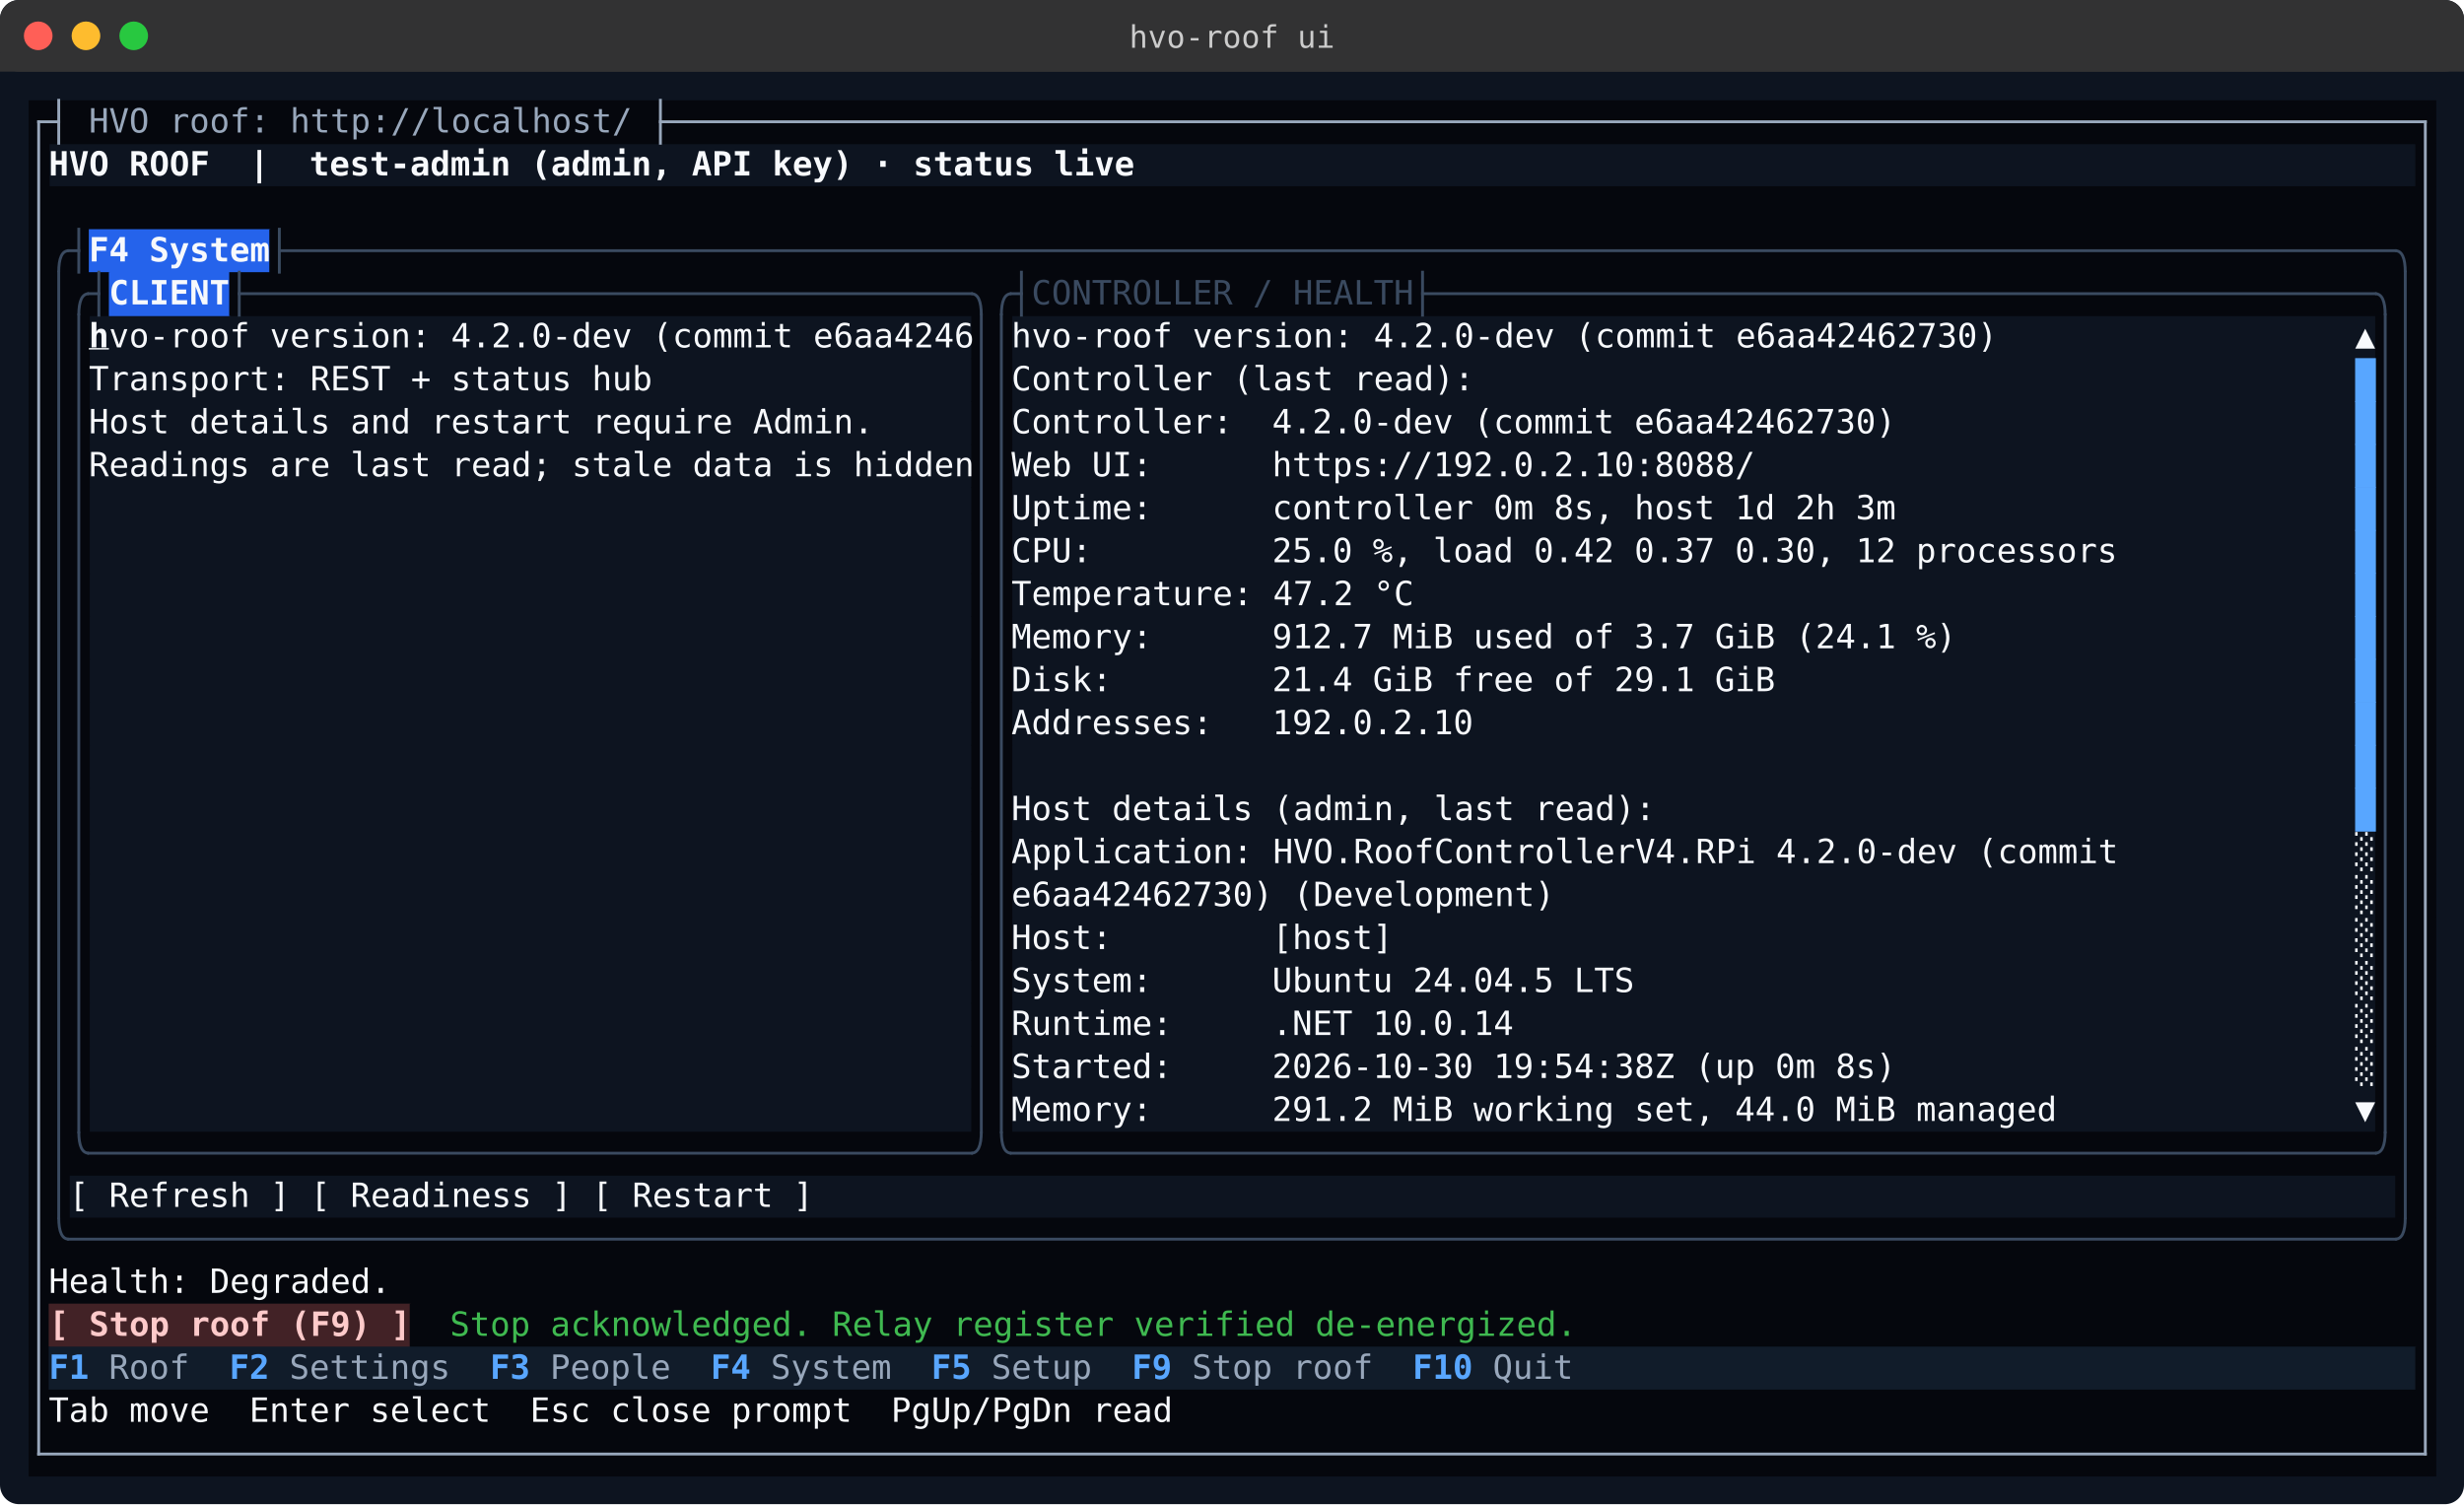
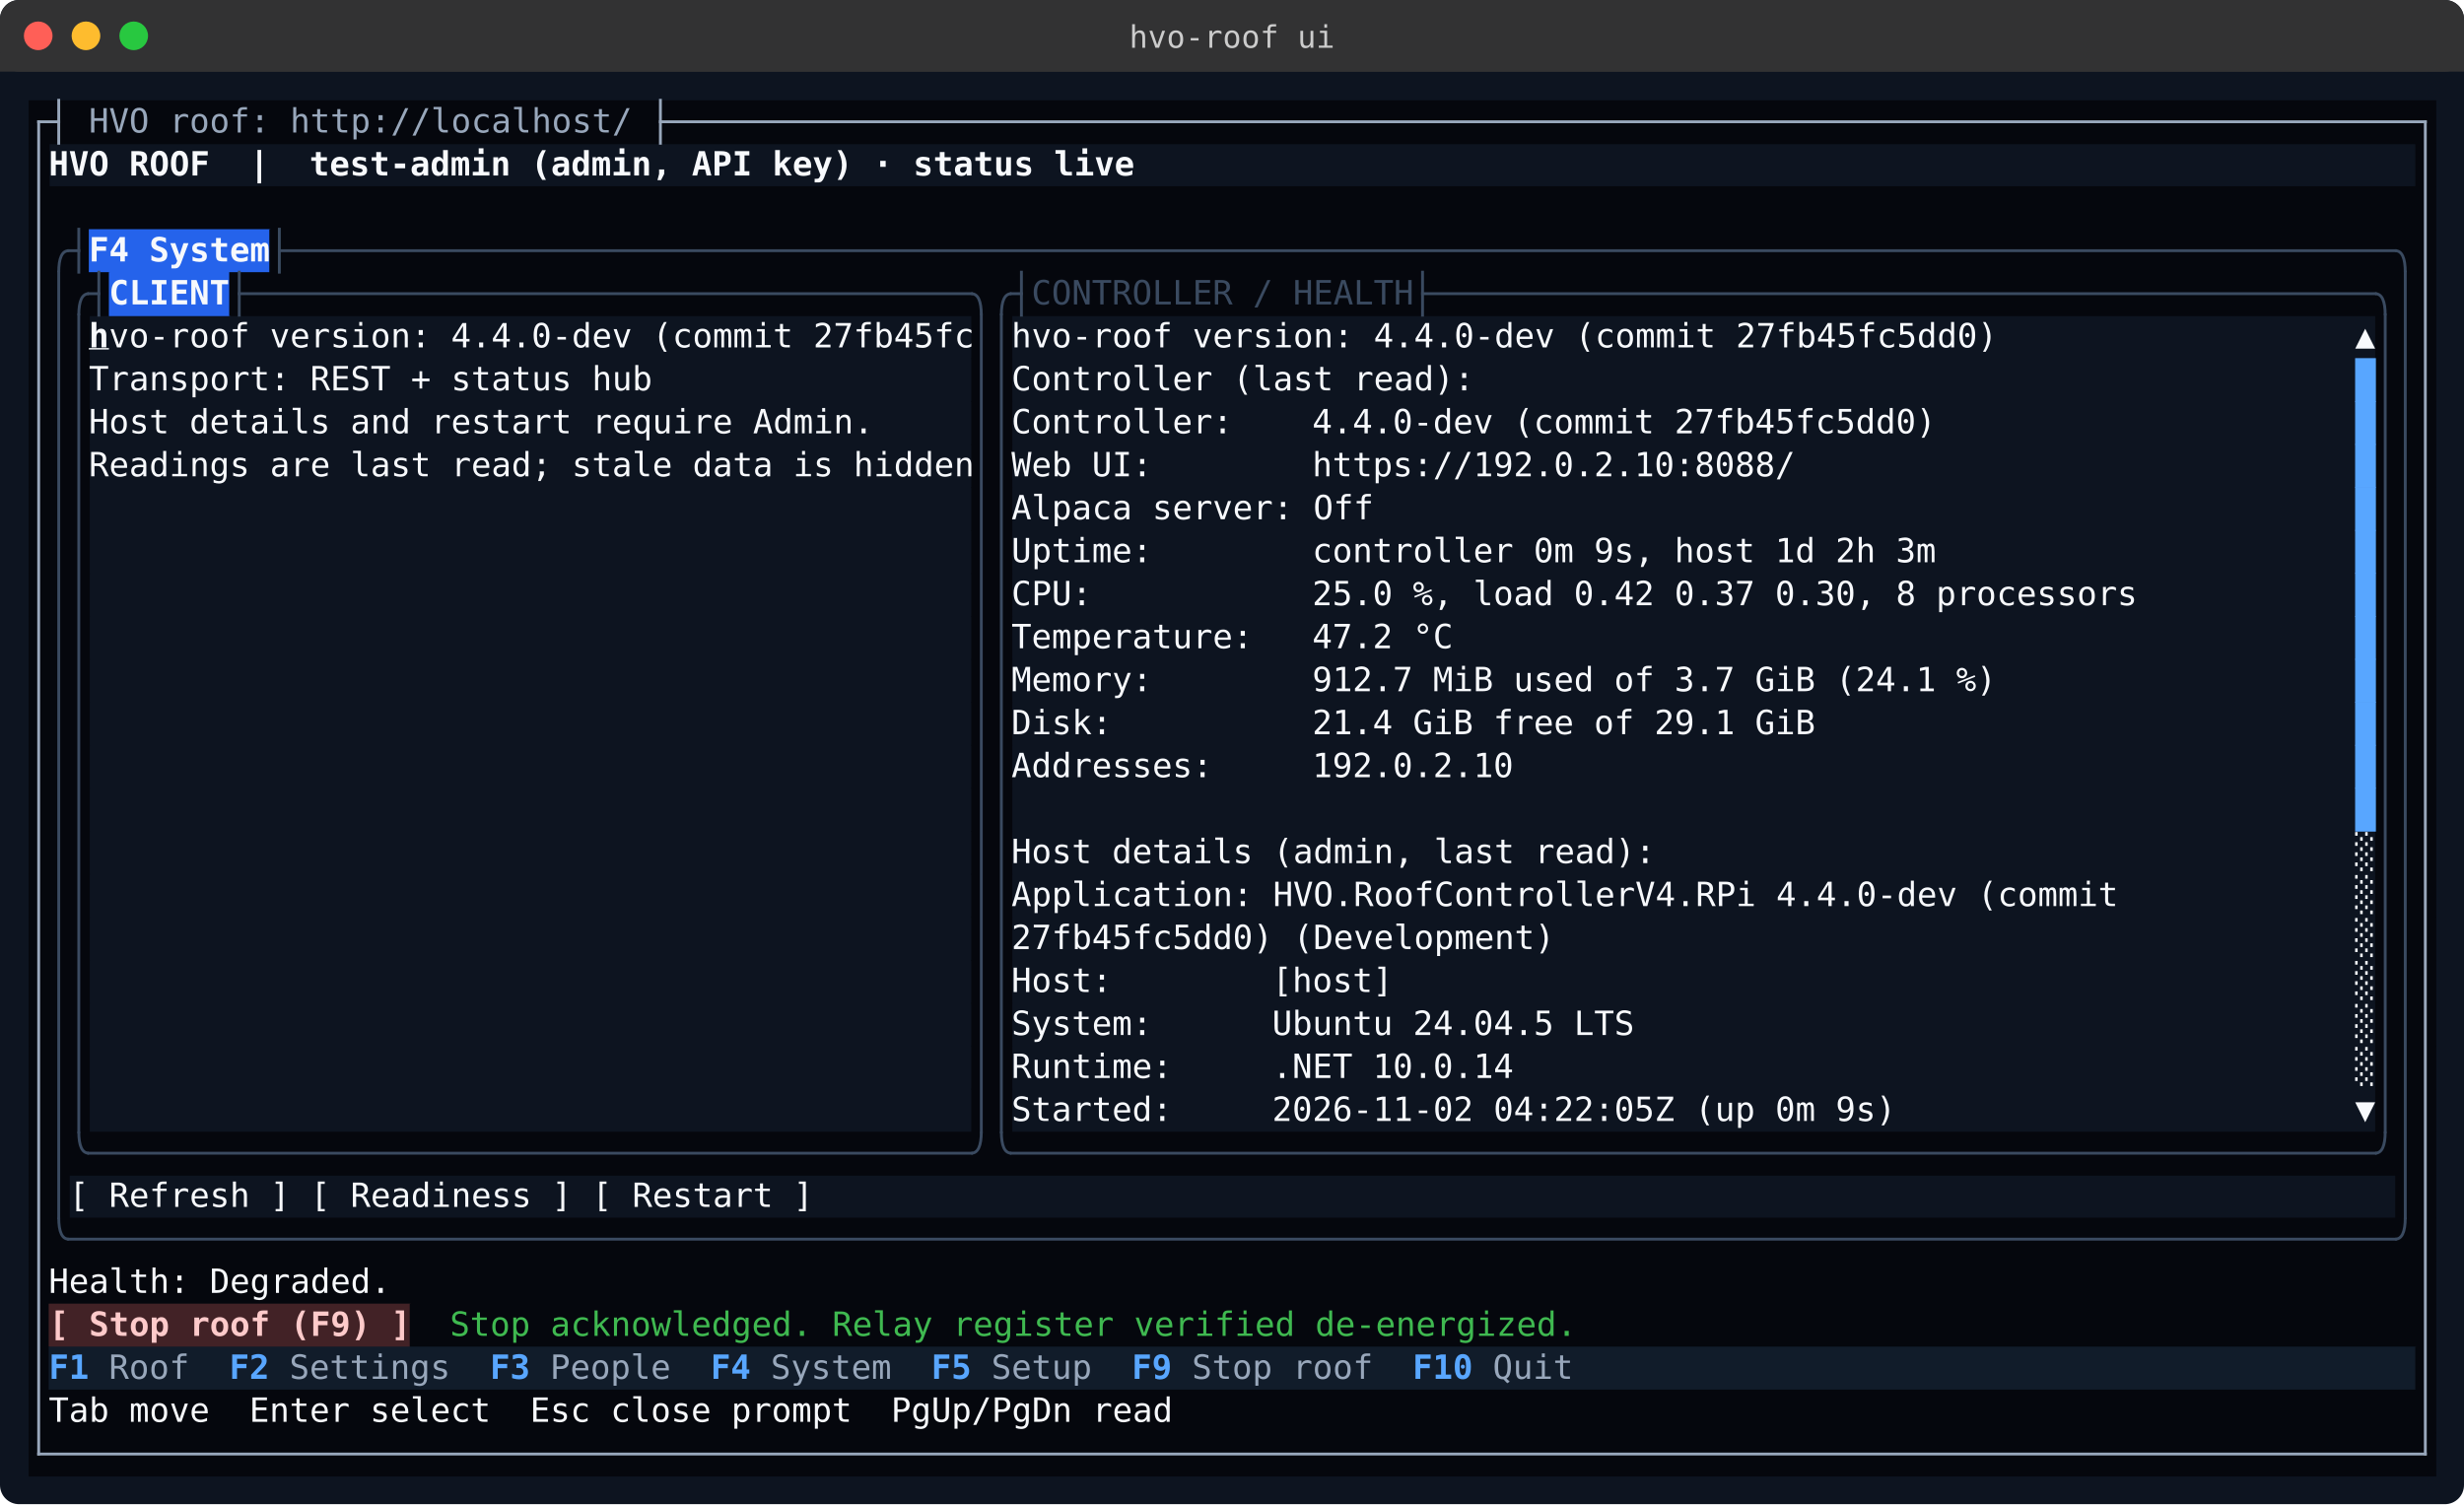
<svg xmlns="http://www.w3.org/2000/svg" width="1032" height="630" viewBox="0 0 1032.00 630.00" role="img" aria-label="hvo-roof ui">
  <g font-family="ui-monospace, SFMono-Regular, 'Cascadia Mono', 'DejaVu Sans Mono', Menlo, Consolas, 'Liberation Mono', monospace" font-size="14" xml:space="preserve" style="white-space: pre">
    <rect x="0" y="0" width="1032.00" height="630.00" rx="8" fill="#0d1420" />
    <rect x="0" y="0" width="1032.00" height="30" rx="8" fill="#323233" />
    <rect x="0" y="22" width="1032.00" height="8" fill="#323233" />
    <circle cx="16" cy="15.0" r="6" fill="#ff5f57" />
    <circle cx="36" cy="15.0" r="6" fill="#febc2e" />
    <circle cx="56" cy="15.0" r="6" fill="#28c840" />
    <text x="516.00" y="20.0" fill="#cccccc" text-anchor="middle" font-size="13">hvo-roof ui</text>
    <rect x="12.00" y="42" width="1008.40" height="18.4" fill="#05070d" />
    <rect x="12.00" y="60" width="8.80" height="18.4" fill="#05070d" />
    <rect x="1011.60" y="60" width="8.80" height="18.4" fill="#05070d" />
    <rect x="12.00" y="78" width="1008.40" height="18.4" fill="#05070d" />
    <rect x="12.00" y="96" width="25.60" height="18.4" fill="#05070d" />
    <rect x="37.20" y="96" width="76.00" height="18.4" fill="#2563eb" />
    <rect x="112.80" y="96" width="907.60" height="18.4" fill="#05070d" />
    <rect x="12.00" y="114" width="34.00" height="18.4" fill="#05070d" />
    <rect x="45.60" y="114" width="50.80" height="18.4" fill="#2563eb" />
    <rect x="96.00" y="114" width="924.40" height="18.4" fill="#05070d" />
    <rect x="12.00" y="132" width="25.60" height="18.4" fill="#05070d" />
    <rect x="406.80" y="132" width="17.20" height="18.4" fill="#05070d" />
    <rect x="994.80" y="132" width="25.60" height="18.4" fill="#05070d" />
    <rect x="12.00" y="150" width="25.60" height="18.4" fill="#05070d" />
    <rect x="406.80" y="150" width="17.20" height="18.4" fill="#05070d" />
    <rect x="994.80" y="150" width="25.60" height="18.4" fill="#05070d" />
    <rect x="12.00" y="168" width="25.60" height="18.4" fill="#05070d" />
    <rect x="406.80" y="168" width="17.20" height="18.4" fill="#05070d" />
    <rect x="994.80" y="168" width="25.60" height="18.4" fill="#05070d" />
    <rect x="12.00" y="186" width="25.60" height="18.4" fill="#05070d" />
    <rect x="406.80" y="186" width="17.20" height="18.4" fill="#05070d" />
    <rect x="994.80" y="186" width="25.60" height="18.4" fill="#05070d" />
    <rect x="12.00" y="204" width="25.60" height="18.4" fill="#05070d" />
    <rect x="406.80" y="204" width="17.20" height="18.4" fill="#05070d" />
    <rect x="994.80" y="204" width="25.60" height="18.4" fill="#05070d" />
    <rect x="12.00" y="222" width="25.60" height="18.4" fill="#05070d" />
    <rect x="406.80" y="222" width="17.20" height="18.4" fill="#05070d" />
    <rect x="994.80" y="222" width="25.60" height="18.4" fill="#05070d" />
    <rect x="12.00" y="240" width="25.60" height="18.4" fill="#05070d" />
    <rect x="406.80" y="240" width="17.20" height="18.4" fill="#05070d" />
    <rect x="994.80" y="240" width="25.60" height="18.4" fill="#05070d" />
    <rect x="12.00" y="258" width="25.60" height="18.4" fill="#05070d" />
    <rect x="406.80" y="258" width="17.20" height="18.4" fill="#05070d" />
    <rect x="994.80" y="258" width="25.60" height="18.4" fill="#05070d" />
    <rect x="12.00" y="276" width="25.60" height="18.4" fill="#05070d" />
    <rect x="406.80" y="276" width="17.20" height="18.4" fill="#05070d" />
    <rect x="994.80" y="276" width="25.60" height="18.4" fill="#05070d" />
    <rect x="12.00" y="294" width="25.60" height="18.4" fill="#05070d" />
    <rect x="406.80" y="294" width="17.20" height="18.4" fill="#05070d" />
    <rect x="994.80" y="294" width="25.60" height="18.4" fill="#05070d" />
    <rect x="12.00" y="312" width="25.60" height="18.4" fill="#05070d" />
    <rect x="406.80" y="312" width="17.20" height="18.4" fill="#05070d" />
    <rect x="994.80" y="312" width="25.60" height="18.4" fill="#05070d" />
    <rect x="12.00" y="330" width="25.60" height="18.4" fill="#05070d" />
    <rect x="406.80" y="330" width="17.20" height="18.4" fill="#05070d" />
    <rect x="994.80" y="330" width="25.60" height="18.4" fill="#05070d" />
    <rect x="12.00" y="348" width="25.60" height="18.4" fill="#05070d" />
    <rect x="406.80" y="348" width="17.20" height="18.4" fill="#05070d" />
    <rect x="994.80" y="348" width="25.60" height="18.4" fill="#05070d" />
    <rect x="12.00" y="366" width="25.60" height="18.4" fill="#05070d" />
    <rect x="406.80" y="366" width="17.20" height="18.4" fill="#05070d" />
    <rect x="994.80" y="366" width="25.60" height="18.4" fill="#05070d" />
    <rect x="12.00" y="384" width="25.60" height="18.4" fill="#05070d" />
    <rect x="406.80" y="384" width="17.20" height="18.4" fill="#05070d" />
    <rect x="994.80" y="384" width="25.60" height="18.4" fill="#05070d" />
    <rect x="12.00" y="402" width="25.60" height="18.4" fill="#05070d" />
    <rect x="406.80" y="402" width="17.20" height="18.4" fill="#05070d" />
    <rect x="994.80" y="402" width="25.60" height="18.4" fill="#05070d" />
    <rect x="12.00" y="420" width="25.60" height="18.4" fill="#05070d" />
    <rect x="406.80" y="420" width="17.20" height="18.4" fill="#05070d" />
    <rect x="994.80" y="420" width="25.60" height="18.4" fill="#05070d" />
    <rect x="12.00" y="438" width="25.60" height="18.4" fill="#05070d" />
    <rect x="406.80" y="438" width="17.20" height="18.4" fill="#05070d" />
    <rect x="994.80" y="438" width="25.60" height="18.4" fill="#05070d" />
    <rect x="12.00" y="456" width="25.60" height="18.4" fill="#05070d" />
    <rect x="406.80" y="456" width="17.20" height="18.4" fill="#05070d" />
    <rect x="994.80" y="456" width="25.60" height="18.4" fill="#05070d" />
    <rect x="12.00" y="474" width="1008.40" height="18.4" fill="#05070d" />
    <rect x="12.00" y="492" width="17.20" height="18.4" fill="#05070d" />
    <rect x="1003.20" y="492" width="17.20" height="18.4" fill="#05070d" />
    <rect x="12.00" y="510" width="1008.40" height="18.4" fill="#05070d" />
    <rect x="12.00" y="528" width="1008.40" height="18.4" fill="#05070d" />
    <rect x="12.00" y="546" width="8.80" height="18.4" fill="#05070d" />
    <rect x="20.40" y="546" width="151.60" height="18.4" fill="#422226" />
    <rect x="171.60" y="546" width="848.80" height="18.4" fill="#05070d" />
    <rect x="12.00" y="564" width="8.80" height="18.4" fill="#05070d" />
    <rect x="20.40" y="564" width="991.60" height="18.4" fill="#111c2a" />
    <rect x="1011.60" y="564" width="8.80" height="18.4" fill="#05070d" />
    <rect x="12.00" y="582" width="1008.40" height="18.4" fill="#05070d" />
    <rect x="12.00" y="600" width="1008.40" height="18.4" fill="#05070d" />
    <rect x="986.40" y="150.00" width="8.70" height="18.30" fill="#58a6ff" />
    <rect x="986.40" y="168.00" width="8.70" height="18.30" fill="#58a6ff" />
    <rect x="986.40" y="186.00" width="8.70" height="18.30" fill="#58a6ff" />
    <rect x="986.40" y="204.00" width="8.70" height="18.30" fill="#58a6ff" />
    <rect x="986.40" y="222.00" width="8.70" height="18.30" fill="#58a6ff" />
    <rect x="986.40" y="240.00" width="8.70" height="18.30" fill="#58a6ff" />
    <rect x="986.40" y="258.00" width="8.70" height="18.30" fill="#58a6ff" />
    <rect x="986.40" y="276.00" width="8.70" height="18.30" fill="#58a6ff" />
    <rect x="986.40" y="294.00" width="8.70" height="18.30" fill="#58a6ff" />
    <rect x="986.40" y="312.00" width="8.70" height="18.30" fill="#58a6ff" />
    <rect x="986.40" y="330.00" width="8.70" height="18.30" fill="#58a6ff" />
    <line x1="16.20" y1="50.40" x2="16.20" y2="609.60" stroke="#98a7bb" stroke-width="1.2" />
    <line x1="15.60" y1="51.00" x2="25.20" y2="51.00" stroke="#98a7bb" stroke-width="1.2" />
    <line x1="276.00" y1="51.00" x2="1016.40" y2="51.00" stroke="#98a7bb" stroke-width="1.2" />
    <line x1="24.60" y1="41.40" x2="24.60" y2="60.60" stroke="#98a7bb" stroke-width="1.2" />
    <line x1="276.60" y1="41.40" x2="276.60" y2="60.60" stroke="#98a7bb" stroke-width="1.2" />
    <line x1="1015.80" y1="50.40" x2="1015.80" y2="609.60" stroke="#98a7bb" stroke-width="1.2" />
    <line x1="33.00" y1="95.40" x2="33.00" y2="114.60" stroke="#3a4a60" stroke-width="1.2" />
    <line x1="33.00" y1="131.40" x2="33.00" y2="474.60" stroke="#3a4a60" stroke-width="1.2" />
    <line x1="28.20" y1="105.00" x2="33.60" y2="105.00" stroke="#3a4a60" stroke-width="1.2" />
    <line x1="116.40" y1="105.00" x2="1003.80" y2="105.00" stroke="#3a4a60" stroke-width="1.2" />
    <line x1="117.00" y1="95.40" x2="117.00" y2="114.60" stroke="#3a4a60" stroke-width="1.2" />
    <line x1="24.60" y1="113.40" x2="24.60" y2="510.60" stroke="#3a4a60" stroke-width="1.2" />
    <line x1="41.40" y1="113.40" x2="41.40" y2="132.60" stroke="#3a4a60" stroke-width="1.2" />
    <line x1="36.60" y1="123.00" x2="42.00" y2="123.00" stroke="#3a4a60" stroke-width="1.2" />
    <line x1="99.60" y1="123.00" x2="407.40" y2="123.00" stroke="#3a4a60" stroke-width="1.2" />
    <line x1="423.00" y1="123.00" x2="428.40" y2="123.00" stroke="#3a4a60" stroke-width="1.2" />
    <line x1="595.20" y1="123.00" x2="995.40" y2="123.00" stroke="#3a4a60" stroke-width="1.2" />
    <line x1="100.20" y1="113.40" x2="100.20" y2="132.60" stroke="#3a4a60" stroke-width="1.2" />
    <line x1="427.80" y1="113.40" x2="427.80" y2="132.60" stroke="#3a4a60" stroke-width="1.2" />
    <line x1="595.80" y1="113.40" x2="595.80" y2="132.60" stroke="#3a4a60" stroke-width="1.2" />
    <line x1="1007.40" y1="113.40" x2="1007.40" y2="510.60" stroke="#3a4a60" stroke-width="1.2" />
    <line x1="411.00" y1="131.40" x2="411.00" y2="474.60" stroke="#3a4a60" stroke-width="1.2" />
    <line x1="419.40" y1="131.40" x2="419.40" y2="474.60" stroke="#3a4a60" stroke-width="1.2" />
    <line x1="999.00" y1="131.40" x2="999.00" y2="474.60" stroke="#3a4a60" stroke-width="1.2" />
    <line x1="36.60" y1="483.00" x2="407.40" y2="483.00" stroke="#3a4a60" stroke-width="1.2" />
    <line x1="423.00" y1="483.00" x2="995.40" y2="483.00" stroke="#3a4a60" stroke-width="1.2" />
    <line x1="28.20" y1="519.00" x2="1003.80" y2="519.00" stroke="#3a4a60" stroke-width="1.2" />
    <line x1="15.60" y1="609.00" x2="1016.40" y2="609.00" stroke="#98a7bb" stroke-width="1.2" />
    <path d="M28.80,105.00 Q24.60,105.00 24.60,114.00" fill="none" stroke="#3a4a60" stroke-width="1.2" />
    <path d="M1003.20,105.00 Q1007.40,105.00 1007.40,114.00" fill="none" stroke="#3a4a60" stroke-width="1.2" />
    <path d="M37.20,123.00 Q33.00,123.00 33.00,132.00" fill="none" stroke="#3a4a60" stroke-width="1.2" />
    <path d="M406.80,123.00 Q411.00,123.00 411.00,132.00" fill="none" stroke="#3a4a60" stroke-width="1.2" />
    <path d="M423.60,123.00 Q419.40,123.00 419.40,132.00" fill="none" stroke="#3a4a60" stroke-width="1.2" />
    <path d="M994.80,123.00 Q999.00,123.00 999.00,132.00" fill="none" stroke="#3a4a60" stroke-width="1.2" />
    <path d="M33.00,474.00 Q33.00,483.00 37.20,483.00" fill="none" stroke="#3a4a60" stroke-width="1.2" />
    <path d="M411.00,474.00 Q411.00,483.00 406.80,483.00" fill="none" stroke="#3a4a60" stroke-width="1.2" />
    <path d="M419.40,474.00 Q419.40,483.00 423.60,483.00" fill="none" stroke="#3a4a60" stroke-width="1.2" />
    <path d="M999.00,474.00 Q999.00,483.00 994.80,483.00" fill="none" stroke="#3a4a60" stroke-width="1.2" />
    <path d="M24.60,510.00 Q24.60,519.00 28.80,519.00" fill="none" stroke="#3a4a60" stroke-width="1.2" />
    <path d="M1007.40,510.00 Q1007.40,519.00 1003.20,519.00" fill="none" stroke="#3a4a60" stroke-width="1.2" />
    <text x="37.20" y="55.50" fill="#98a7bb" textLength="226.80" lengthAdjust="spacingAndGlyphs">HVO roof: http://localhost/</text>
    <text x="20.40" y="73.50" fill="#f7f9fc" textLength="67.20" lengthAdjust="spacingAndGlyphs" font-weight="bold">HVO ROOF</text>
    <text x="104.40" y="73.50" fill="#f7f9fc" font-weight="bold">|</text>
    <text x="129.60" y="73.50" fill="#f7f9fc" textLength="344.40" lengthAdjust="spacingAndGlyphs" font-weight="bold">test-admin (admin, API key) · status live</text>
    <text x="37.20" y="109.50" fill="#f7f9fc" textLength="75.60" lengthAdjust="spacingAndGlyphs" font-weight="bold">F4 System</text>
    <text x="45.60" y="127.50" fill="#f7f9fc" textLength="50.40" lengthAdjust="spacingAndGlyphs" font-weight="bold">CLIENT</text>
    <text x="432.00" y="127.50" fill="#3a4a60" textLength="159.60" lengthAdjust="spacingAndGlyphs">CONTROLLER / HEALTH</text>
    <text x="37.20" y="145.50" fill="#f7f9fc" font-weight="bold" text-decoration="underline">h</text>
-     <text x="45.60" y="145.50" fill="#f7f9fc" textLength="361.20" lengthAdjust="spacingAndGlyphs">vo-roof version: 4.2.0-dev (commit e6aa4246</text>
-     <text x="423.60" y="145.50" fill="#f7f9fc" textLength="411.60" lengthAdjust="spacingAndGlyphs">hvo-roof version: 4.2.0-dev (commit e6aa42462730)</text>
+     <text x="45.60" y="145.50" fill="#f7f9fc" textLength="361.20" lengthAdjust="spacingAndGlyphs">vo-roof version: 4.4.0-dev (commit 27fb45fc</text>
+     <text x="423.60" y="145.50" fill="#f7f9fc" textLength="411.60" lengthAdjust="spacingAndGlyphs">hvo-roof version: 4.4.0-dev (commit 27fb45fc5dd0)</text>
    <text x="986.40" y="145.50" fill="#f7f9fc">▲</text>
    <text x="37.20" y="163.50" fill="#f7f9fc" textLength="235.20" lengthAdjust="spacingAndGlyphs">Transport: REST + status hub</text>
    <text x="423.60" y="163.50" fill="#f7f9fc" textLength="193.20" lengthAdjust="spacingAndGlyphs">Controller (last read):</text>
    <text x="37.20" y="181.50" fill="#f7f9fc" textLength="327.60" lengthAdjust="spacingAndGlyphs">Host details and restart require Admin.</text>
    <text x="423.60" y="181.50" fill="#f7f9fc" textLength="92.40" lengthAdjust="spacingAndGlyphs">Controller:</text>
-     <text x="532.80" y="181.50" fill="#f7f9fc" textLength="260.40" lengthAdjust="spacingAndGlyphs">4.2.0-dev (commit e6aa42462730)</text>
+     <text x="549.60" y="181.50" fill="#f7f9fc" textLength="260.40" lengthAdjust="spacingAndGlyphs">4.4.0-dev (commit 27fb45fc5dd0)</text>
    <text x="37.20" y="199.50" fill="#f7f9fc" textLength="369.60" lengthAdjust="spacingAndGlyphs">Readings are last read; stale data is hidden</text>
    <text x="423.60" y="199.50" fill="#f7f9fc" textLength="58.80" lengthAdjust="spacingAndGlyphs">Web UI:</text>
-     <text x="532.80" y="199.50" fill="#f7f9fc" textLength="201.60" lengthAdjust="spacingAndGlyphs">https://192.0.2.10:8088/</text>
-     <text x="423.60" y="217.50" fill="#f7f9fc" textLength="58.80" lengthAdjust="spacingAndGlyphs">Uptime:</text>
-     <text x="532.80" y="217.50" fill="#f7f9fc" textLength="260.40" lengthAdjust="spacingAndGlyphs">controller 0m 8s, host 1d 2h 3m</text>
-     <text x="423.60" y="235.50" fill="#f7f9fc" textLength="33.60" lengthAdjust="spacingAndGlyphs">CPU:</text>
-     <text x="532.80" y="235.50" fill="#f7f9fc" textLength="352.80" lengthAdjust="spacingAndGlyphs">25.0 %, load 0.42 0.37 0.30, 12 processors</text>
-     <text x="423.60" y="253.50" fill="#f7f9fc" textLength="168.00" lengthAdjust="spacingAndGlyphs">Temperature: 47.2 °C</text>
-     <text x="423.60" y="271.50" fill="#f7f9fc" textLength="58.80" lengthAdjust="spacingAndGlyphs">Memory:</text>
-     <text x="532.80" y="271.50" fill="#f7f9fc" textLength="285.60" lengthAdjust="spacingAndGlyphs">912.7 MiB used of 3.7 GiB (24.1 %)</text>
-     <text x="423.60" y="289.50" fill="#f7f9fc" textLength="42.00" lengthAdjust="spacingAndGlyphs">Disk:</text>
-     <text x="532.80" y="289.50" fill="#f7f9fc" textLength="210.00" lengthAdjust="spacingAndGlyphs">21.4 GiB free of 29.1 GiB</text>
-     <text x="423.60" y="307.50" fill="#f7f9fc" textLength="84.00" lengthAdjust="spacingAndGlyphs">Addresses:</text>
-     <text x="532.80" y="307.50" fill="#f7f9fc" textLength="84.00" lengthAdjust="spacingAndGlyphs">192.0.2.10</text>
-     <text x="423.60" y="343.50" fill="#f7f9fc" textLength="268.80" lengthAdjust="spacingAndGlyphs">Host details (admin, last read):</text>
-     <text x="423.60" y="361.50" fill="#f7f9fc" textLength="462.00" lengthAdjust="spacingAndGlyphs">Application: HVO.RoofControllerV4.RPi 4.2.0-dev (commit</text>
+     <text x="549.60" y="199.50" fill="#f7f9fc" textLength="201.60" lengthAdjust="spacingAndGlyphs">https://192.0.2.10:8088/</text>
+     <text x="423.60" y="217.50" fill="#f7f9fc" textLength="151.20" lengthAdjust="spacingAndGlyphs">Alpaca server: Off</text>
+     <text x="423.60" y="235.50" fill="#f7f9fc" textLength="58.80" lengthAdjust="spacingAndGlyphs">Uptime:</text>
+     <text x="549.60" y="235.50" fill="#f7f9fc" textLength="260.40" lengthAdjust="spacingAndGlyphs">controller 0m 9s, host 1d 2h 3m</text>
+     <text x="423.60" y="253.50" fill="#f7f9fc" textLength="33.60" lengthAdjust="spacingAndGlyphs">CPU:</text>
+     <text x="549.60" y="253.50" fill="#f7f9fc" textLength="344.40" lengthAdjust="spacingAndGlyphs">25.0 %, load 0.42 0.37 0.30, 8 processors</text>
+     <text x="423.60" y="271.50" fill="#f7f9fc" textLength="100.80" lengthAdjust="spacingAndGlyphs">Temperature:</text>
+     <text x="549.60" y="271.50" fill="#f7f9fc" textLength="58.80" lengthAdjust="spacingAndGlyphs">47.2 °C</text>
+     <text x="423.60" y="289.50" fill="#f7f9fc" textLength="58.80" lengthAdjust="spacingAndGlyphs">Memory:</text>
+     <text x="549.60" y="289.50" fill="#f7f9fc" textLength="285.60" lengthAdjust="spacingAndGlyphs">912.7 MiB used of 3.7 GiB (24.1 %)</text>
+     <text x="423.60" y="307.50" fill="#f7f9fc" textLength="42.00" lengthAdjust="spacingAndGlyphs">Disk:</text>
+     <text x="549.60" y="307.50" fill="#f7f9fc" textLength="210.00" lengthAdjust="spacingAndGlyphs">21.4 GiB free of 29.1 GiB</text>
+     <text x="423.60" y="325.50" fill="#f7f9fc" textLength="84.00" lengthAdjust="spacingAndGlyphs">Addresses:</text>
+     <text x="549.60" y="325.50" fill="#f7f9fc" textLength="84.00" lengthAdjust="spacingAndGlyphs">192.0.2.10</text>
+     <text x="423.60" y="361.50" fill="#f7f9fc" textLength="268.80" lengthAdjust="spacingAndGlyphs">Host details (admin, last read):</text>
    <text x="986.40" y="361.50" fill="#f7f9fc">░</text>
-     <text x="423.60" y="379.50" fill="#f7f9fc" textLength="226.80" lengthAdjust="spacingAndGlyphs">e6aa42462730) (Development)</text>
+     <text x="423.60" y="379.50" fill="#f7f9fc" textLength="462.00" lengthAdjust="spacingAndGlyphs">Application: HVO.RoofControllerV4.RPi 4.4.0-dev (commit</text>
    <text x="986.40" y="379.50" fill="#f7f9fc">░</text>
-     <text x="423.60" y="397.50" fill="#f7f9fc" textLength="42.00" lengthAdjust="spacingAndGlyphs">Host:</text>
-     <text x="532.80" y="397.50" fill="#f7f9fc" textLength="50.40" lengthAdjust="spacingAndGlyphs">[host]</text>
+     <text x="423.60" y="397.50" fill="#f7f9fc" textLength="226.80" lengthAdjust="spacingAndGlyphs">27fb45fc5dd0) (Development)</text>
    <text x="986.40" y="397.50" fill="#f7f9fc">░</text>
-     <text x="423.60" y="415.50" fill="#f7f9fc" textLength="58.80" lengthAdjust="spacingAndGlyphs">System:</text>
-     <text x="532.80" y="415.50" fill="#f7f9fc" textLength="151.20" lengthAdjust="spacingAndGlyphs">Ubuntu 24.04.5 LTS</text>
+     <text x="423.60" y="415.50" fill="#f7f9fc" textLength="42.00" lengthAdjust="spacingAndGlyphs">Host:</text>
+     <text x="532.80" y="415.50" fill="#f7f9fc" textLength="50.40" lengthAdjust="spacingAndGlyphs">[host]</text>
    <text x="986.40" y="415.50" fill="#f7f9fc">░</text>
-     <text x="423.60" y="433.50" fill="#f7f9fc" textLength="67.20" lengthAdjust="spacingAndGlyphs">Runtime:</text>
-     <text x="532.80" y="433.50" fill="#f7f9fc" textLength="100.80" lengthAdjust="spacingAndGlyphs">.NET 10.0.14</text>
+     <text x="423.60" y="433.50" fill="#f7f9fc" textLength="58.80" lengthAdjust="spacingAndGlyphs">System:</text>
+     <text x="532.80" y="433.50" fill="#f7f9fc" textLength="151.20" lengthAdjust="spacingAndGlyphs">Ubuntu 24.04.5 LTS</text>
    <text x="986.40" y="433.50" fill="#f7f9fc">░</text>
-     <text x="423.60" y="451.50" fill="#f7f9fc" textLength="67.20" lengthAdjust="spacingAndGlyphs">Started:</text>
-     <text x="532.80" y="451.50" fill="#f7f9fc" textLength="260.40" lengthAdjust="spacingAndGlyphs">2026-10-30 19:54:38Z (up 0m 8s)</text>
+     <text x="423.60" y="451.50" fill="#f7f9fc" textLength="67.20" lengthAdjust="spacingAndGlyphs">Runtime:</text>
+     <text x="532.80" y="451.50" fill="#f7f9fc" textLength="100.80" lengthAdjust="spacingAndGlyphs">.NET 10.0.14</text>
    <text x="986.40" y="451.50" fill="#f7f9fc">░</text>
-     <text x="423.60" y="469.50" fill="#f7f9fc" textLength="58.80" lengthAdjust="spacingAndGlyphs">Memory:</text>
-     <text x="532.80" y="469.50" fill="#f7f9fc" textLength="327.60" lengthAdjust="spacingAndGlyphs">291.2 MiB working set, 44.0 MiB managed</text>
+     <text x="423.60" y="469.50" fill="#f7f9fc" textLength="67.20" lengthAdjust="spacingAndGlyphs">Started:</text>
+     <text x="532.80" y="469.50" fill="#f7f9fc" textLength="260.40" lengthAdjust="spacingAndGlyphs">2026-11-02 04:22:05Z (up 0m 9s)</text>
    <text x="986.40" y="469.50" fill="#f7f9fc">▼</text>
    <text x="28.80" y="505.50" fill="#f7f9fc" textLength="310.80" lengthAdjust="spacingAndGlyphs">[ Refresh ] [ Readiness ] [ Restart ]</text>
    <text x="20.40" y="541.50" fill="#f7f9fc" textLength="142.80" lengthAdjust="spacingAndGlyphs">Health: Degraded.</text>
    <text x="20.40" y="559.50" fill="#fecaca" textLength="151.20" lengthAdjust="spacingAndGlyphs" font-weight="bold">[ Stop roof (F9) ]</text>
    <text x="188.40" y="559.50" fill="#3fb950" textLength="470.40" lengthAdjust="spacingAndGlyphs">Stop acknowledged. Relay register verified de-energized.</text>
    <text x="20.40" y="577.50" fill="#58a6ff" textLength="16.80" lengthAdjust="spacingAndGlyphs" font-weight="bold">F1</text>
    <text x="45.60" y="577.50" fill="#98a7bb" textLength="33.60" lengthAdjust="spacingAndGlyphs">Roof</text>
    <text x="96.00" y="577.50" fill="#58a6ff" textLength="16.80" lengthAdjust="spacingAndGlyphs" font-weight="bold">F2</text>
    <text x="121.20" y="577.50" fill="#98a7bb" textLength="67.20" lengthAdjust="spacingAndGlyphs">Settings</text>
    <text x="205.20" y="577.50" fill="#58a6ff" textLength="16.80" lengthAdjust="spacingAndGlyphs" font-weight="bold">F3</text>
    <text x="230.40" y="577.50" fill="#98a7bb" textLength="50.40" lengthAdjust="spacingAndGlyphs">People</text>
    <text x="297.60" y="577.50" fill="#58a6ff" textLength="16.80" lengthAdjust="spacingAndGlyphs" font-weight="bold">F4</text>
    <text x="322.80" y="577.50" fill="#98a7bb" textLength="50.40" lengthAdjust="spacingAndGlyphs">System</text>
    <text x="390.00" y="577.50" fill="#58a6ff" textLength="16.80" lengthAdjust="spacingAndGlyphs" font-weight="bold">F5</text>
    <text x="415.20" y="577.50" fill="#98a7bb" textLength="42.00" lengthAdjust="spacingAndGlyphs">Setup</text>
    <text x="474.00" y="577.50" fill="#58a6ff" textLength="16.80" lengthAdjust="spacingAndGlyphs" font-weight="bold">F9</text>
    <text x="499.20" y="577.50" fill="#98a7bb" textLength="75.60" lengthAdjust="spacingAndGlyphs">Stop roof</text>
    <text x="591.60" y="577.50" fill="#58a6ff" textLength="25.20" lengthAdjust="spacingAndGlyphs" font-weight="bold">F10</text>
    <text x="625.20" y="577.50" fill="#98a7bb" textLength="33.60" lengthAdjust="spacingAndGlyphs">Quit</text>
    <text x="20.40" y="595.50" fill="#f7f9fc" textLength="67.20" lengthAdjust="spacingAndGlyphs">Tab move</text>
    <text x="104.40" y="595.50" fill="#f7f9fc" textLength="100.80" lengthAdjust="spacingAndGlyphs">Enter select</text>
    <text x="222.00" y="595.50" fill="#f7f9fc" textLength="134.40" lengthAdjust="spacingAndGlyphs">Esc close prompt</text>
    <text x="373.20" y="595.50" fill="#f7f9fc" textLength="117.60" lengthAdjust="spacingAndGlyphs">PgUp/PgDn read</text>
  </g>
</svg>
